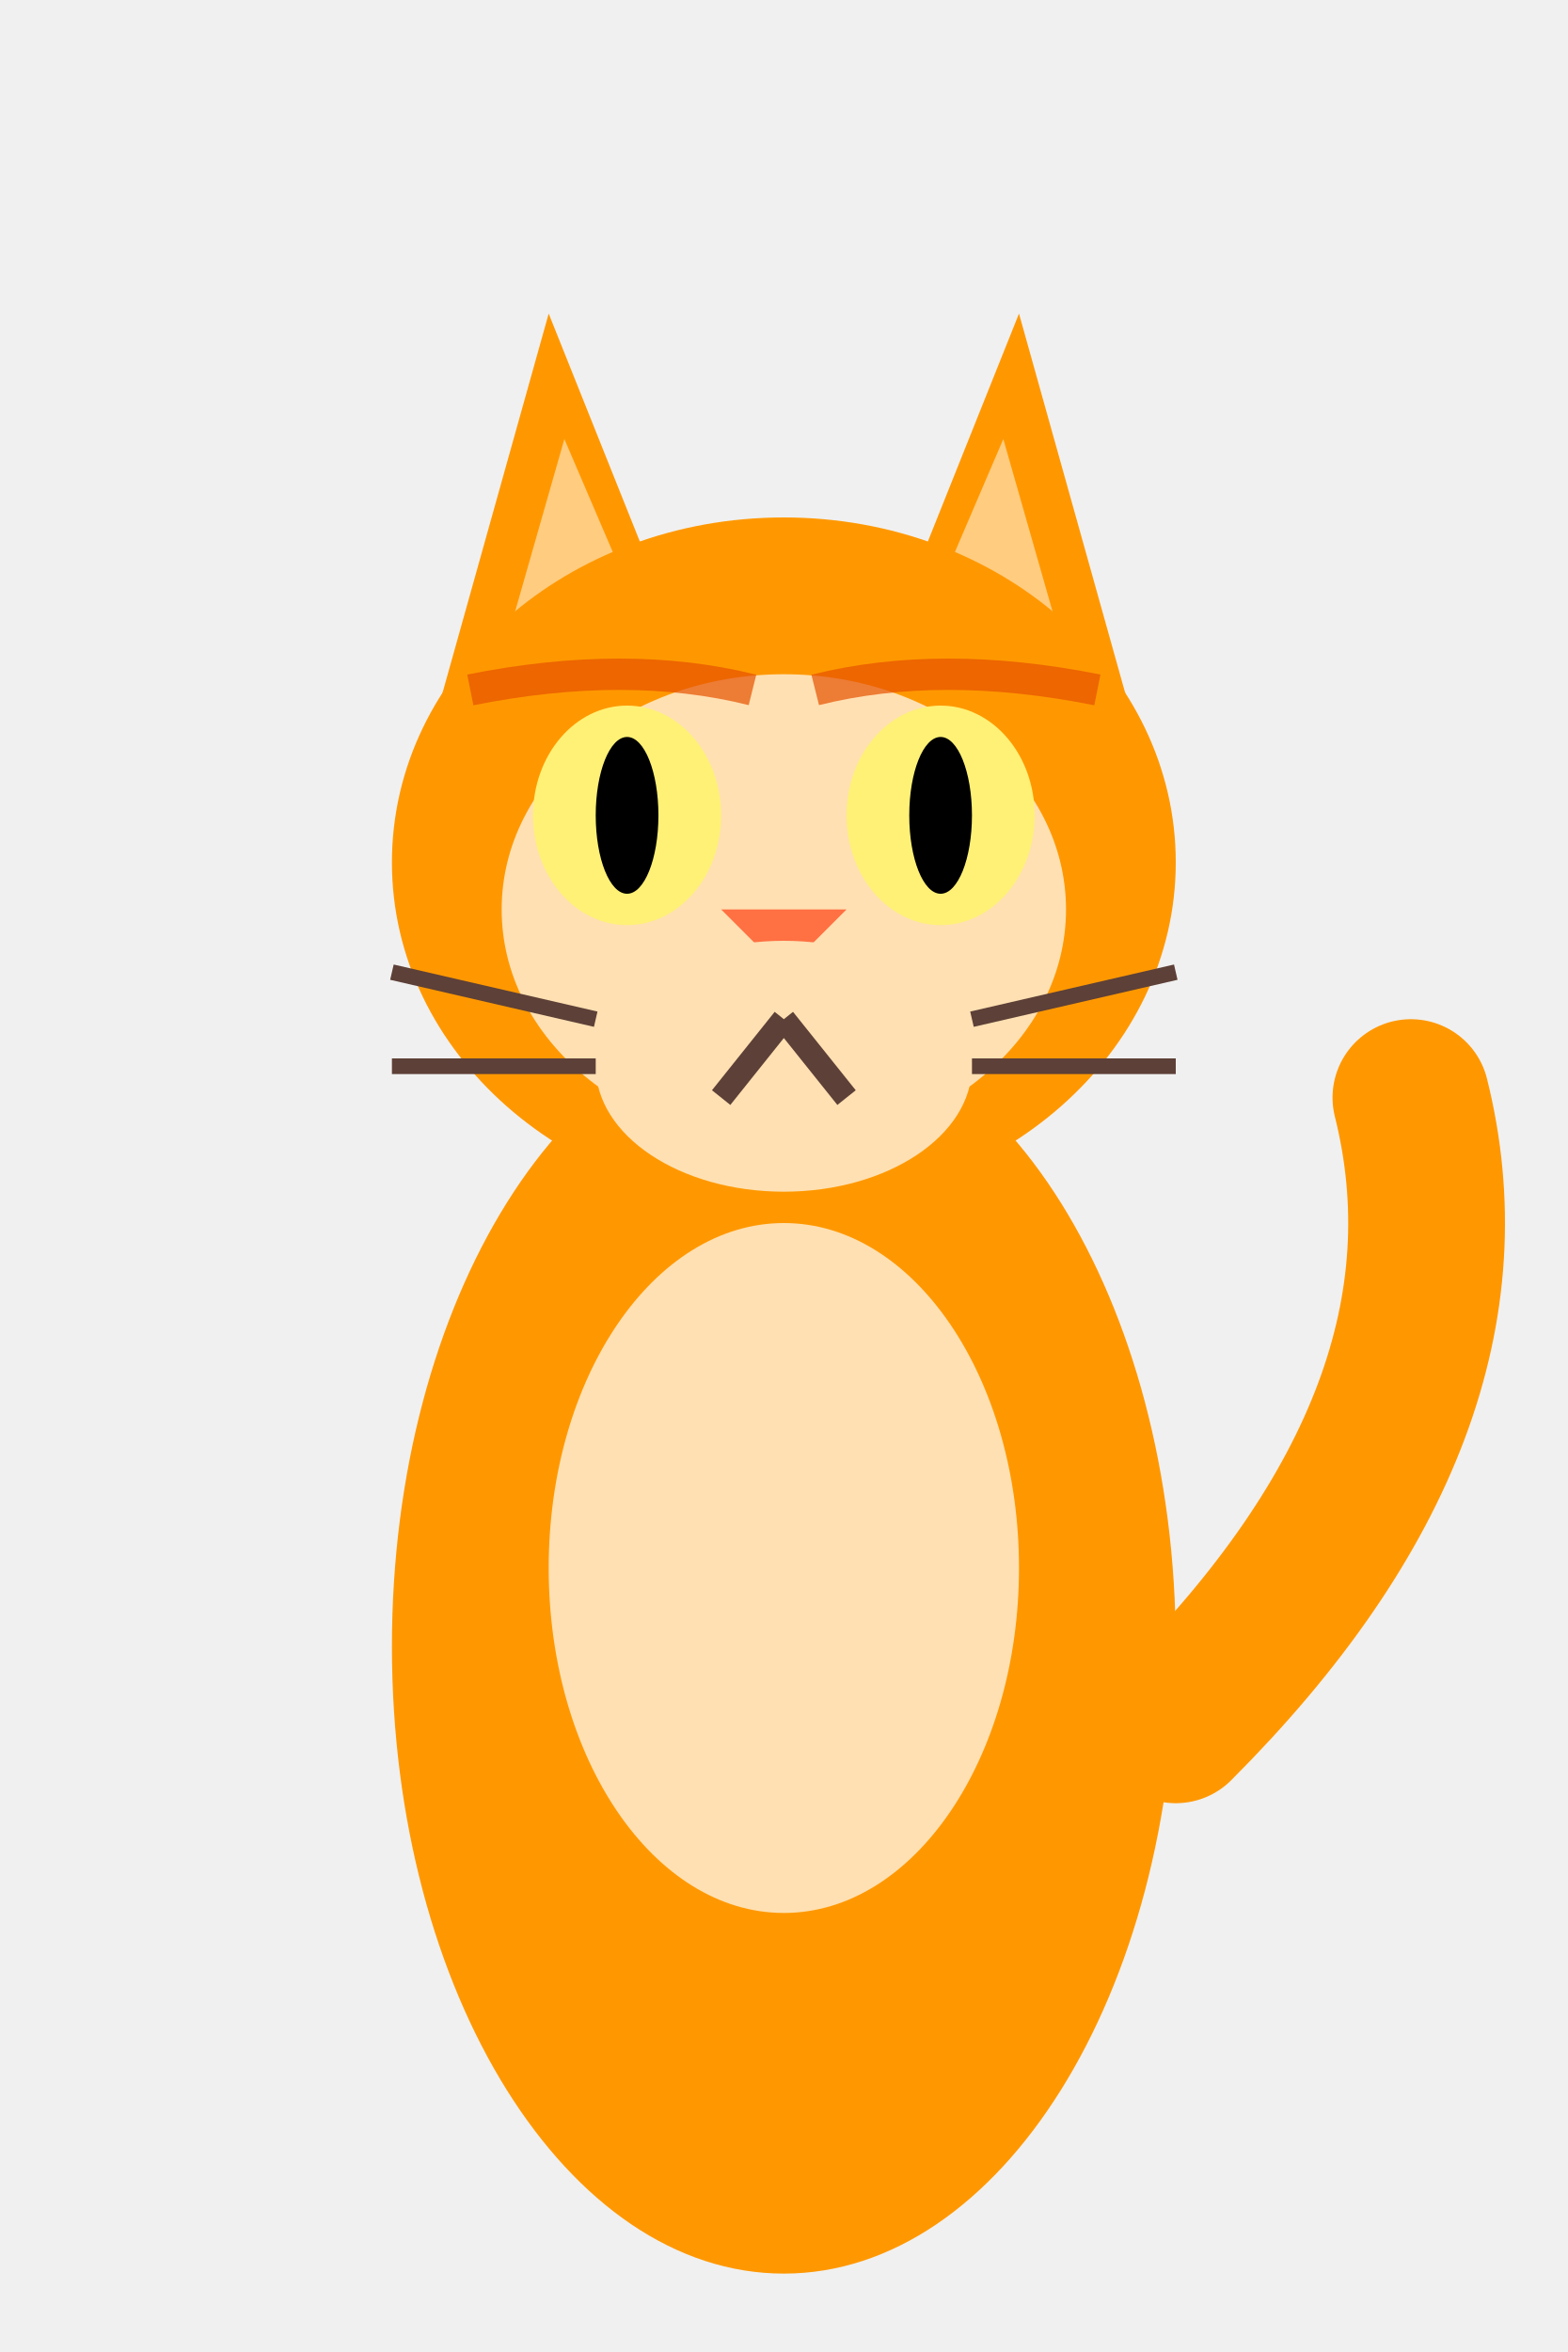
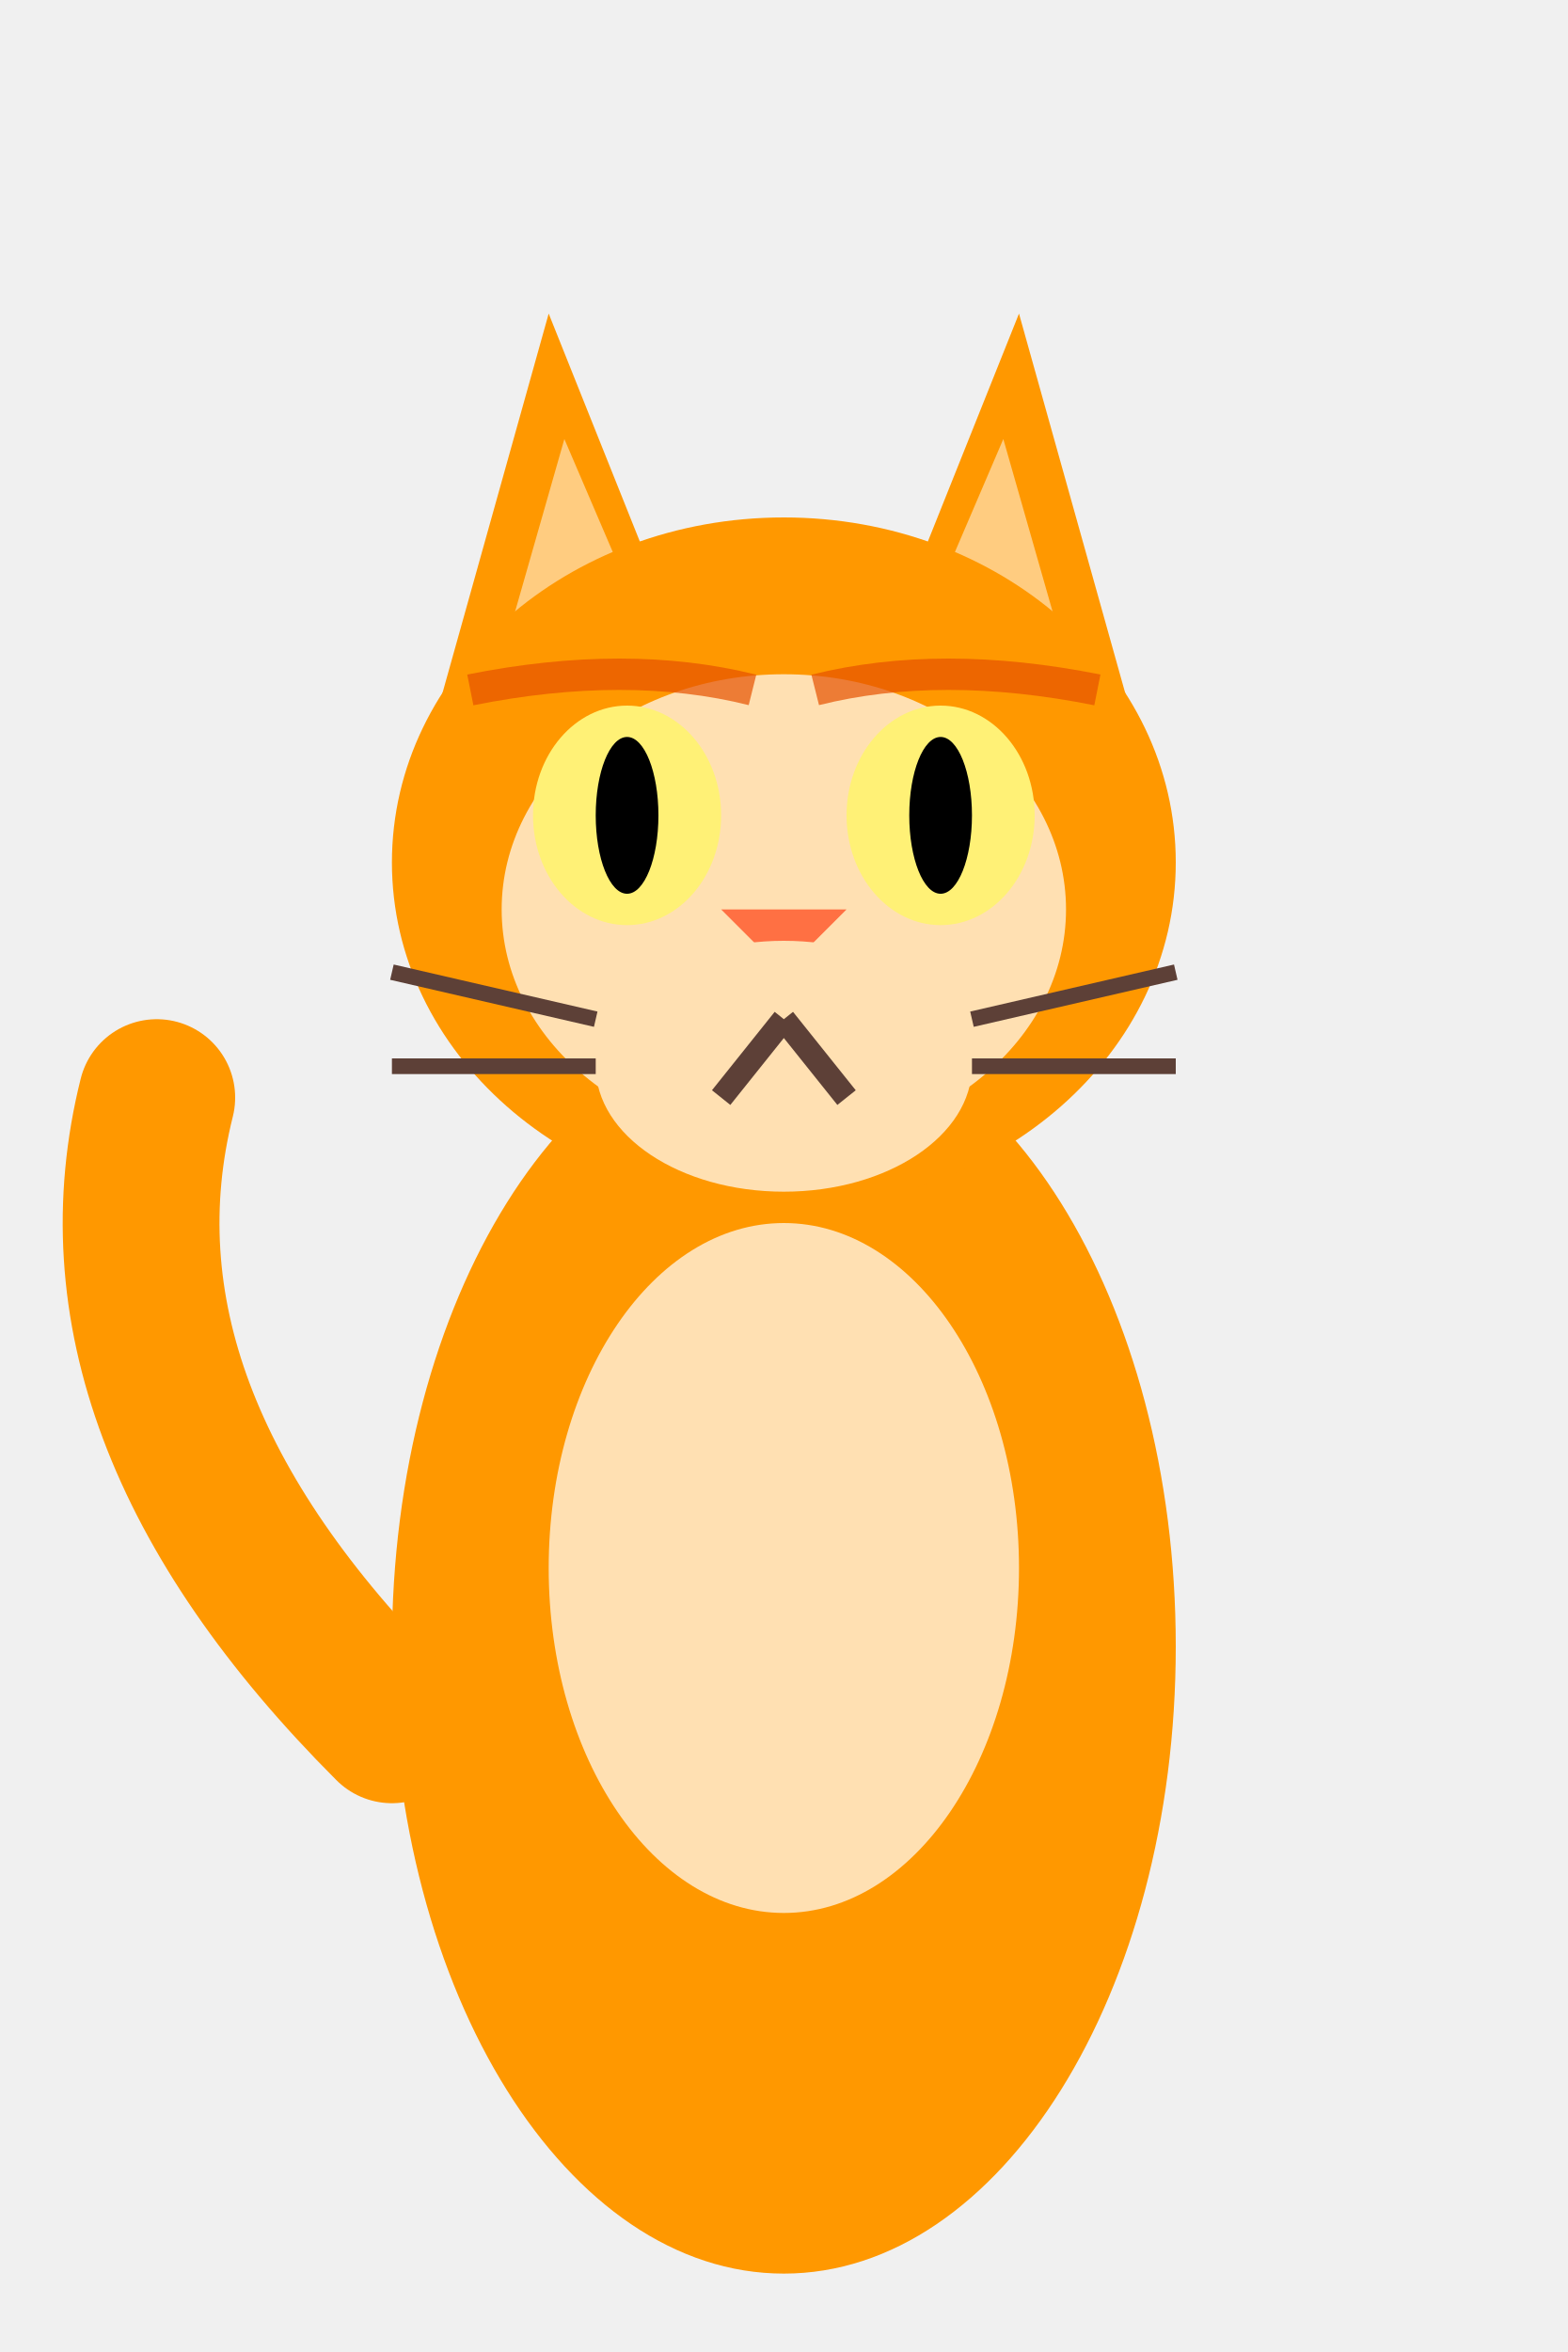
<svg xmlns="http://www.w3.org/2000/svg" viewBox="0 0 100 150" width="100" height="150">
  <g id="body">
    <ellipse cx="50" cy="105" rx="25" ry="40" fill="#ff9800" />
    <ellipse cx="50" cy="100" rx="15" ry="22" fill="#ffe0b2" />
-     <path d="M75 110 Q95 90 90 70" stroke="#ff9800" stroke-width="10" fill="none" stroke-linecap="round" />
+     <path d="M25 110 Q5 90 10 70" stroke="#ff9800" stroke-width="10" fill="none" stroke-linecap="round" />
  </g>
  <g id="head-top">
    <polygon points="28,45 35,20 45,45" fill="#ff9800" />
    <polygon points="32,42 36,28 42,42" fill="#ffcc80" />
    <polygon points="72,45 65,20 55,45" fill="#ff9800" />
    <polygon points="68,42 64,28 58,42" fill="#ffcc80" />
    <ellipse cx="50" cy="55" rx="25" ry="22" fill="#ff9800" />
    <ellipse cx="50" cy="58" rx="18" ry="15" fill="#ffe0b2" />
    <ellipse id="eye-left-white" cx="40" cy="52" rx="6" ry="7" fill="#fff176" />
    <ellipse id="eye-right-white" cx="60" cy="52" rx="6" ry="7" fill="#fff176" />
    <ellipse id="eye-left-pupil" class="pupil" cx="40" cy="52" rx="2" ry="5" fill="#000000" />
    <ellipse id="eye-right-pupil" class="pupil" cx="60" cy="52" rx="2" ry="5" fill="#000000" />
    <circle id="eye-left-highlight" cx="38" cy="50" r="2" fill="#fff" opacity="0" />
    <circle id="eye-right-highlight" cx="58" cy="50" r="2" fill="#fff" opacity="0" />
    <polygon points="50,62 46,58 54,58" fill="#ff7043" />
    <path id="brow-left" d="M30 44 Q40 42 48 44" stroke="#e65100" stroke-width="2" fill="none" opacity="0.7" />
    <path id="brow-right" d="M52 44 Q60 42 70 44" stroke="#e65100" stroke-width="2" fill="none" opacity="0.7" />
  </g>
  <g id="head-bottom">
    <ellipse cx="50" cy="68" rx="12" ry="8" fill="#ffe0b2" />
    <path id="mouth-closed" d="M50 65 L46 70 M50 65 L54 70" stroke="#5d4037" stroke-width="1.5" fill="none" />
    <ellipse id="mouth-open" cx="50" cy="68" rx="6" ry="4" fill="#f44336" opacity="0" />
    <line x1="25" y1="62" x2="38" y2="65" stroke="#5d4037" stroke-width="1" />
    <line x1="25" y1="68" x2="38" y2="68" stroke="#5d4037" stroke-width="1" />
    <line x1="62" y1="65" x2="75" y2="62" stroke="#5d4037" stroke-width="1" />
    <line x1="62" y1="68" x2="75" y2="68" stroke="#5d4037" stroke-width="1" />
  </g>
</svg>
